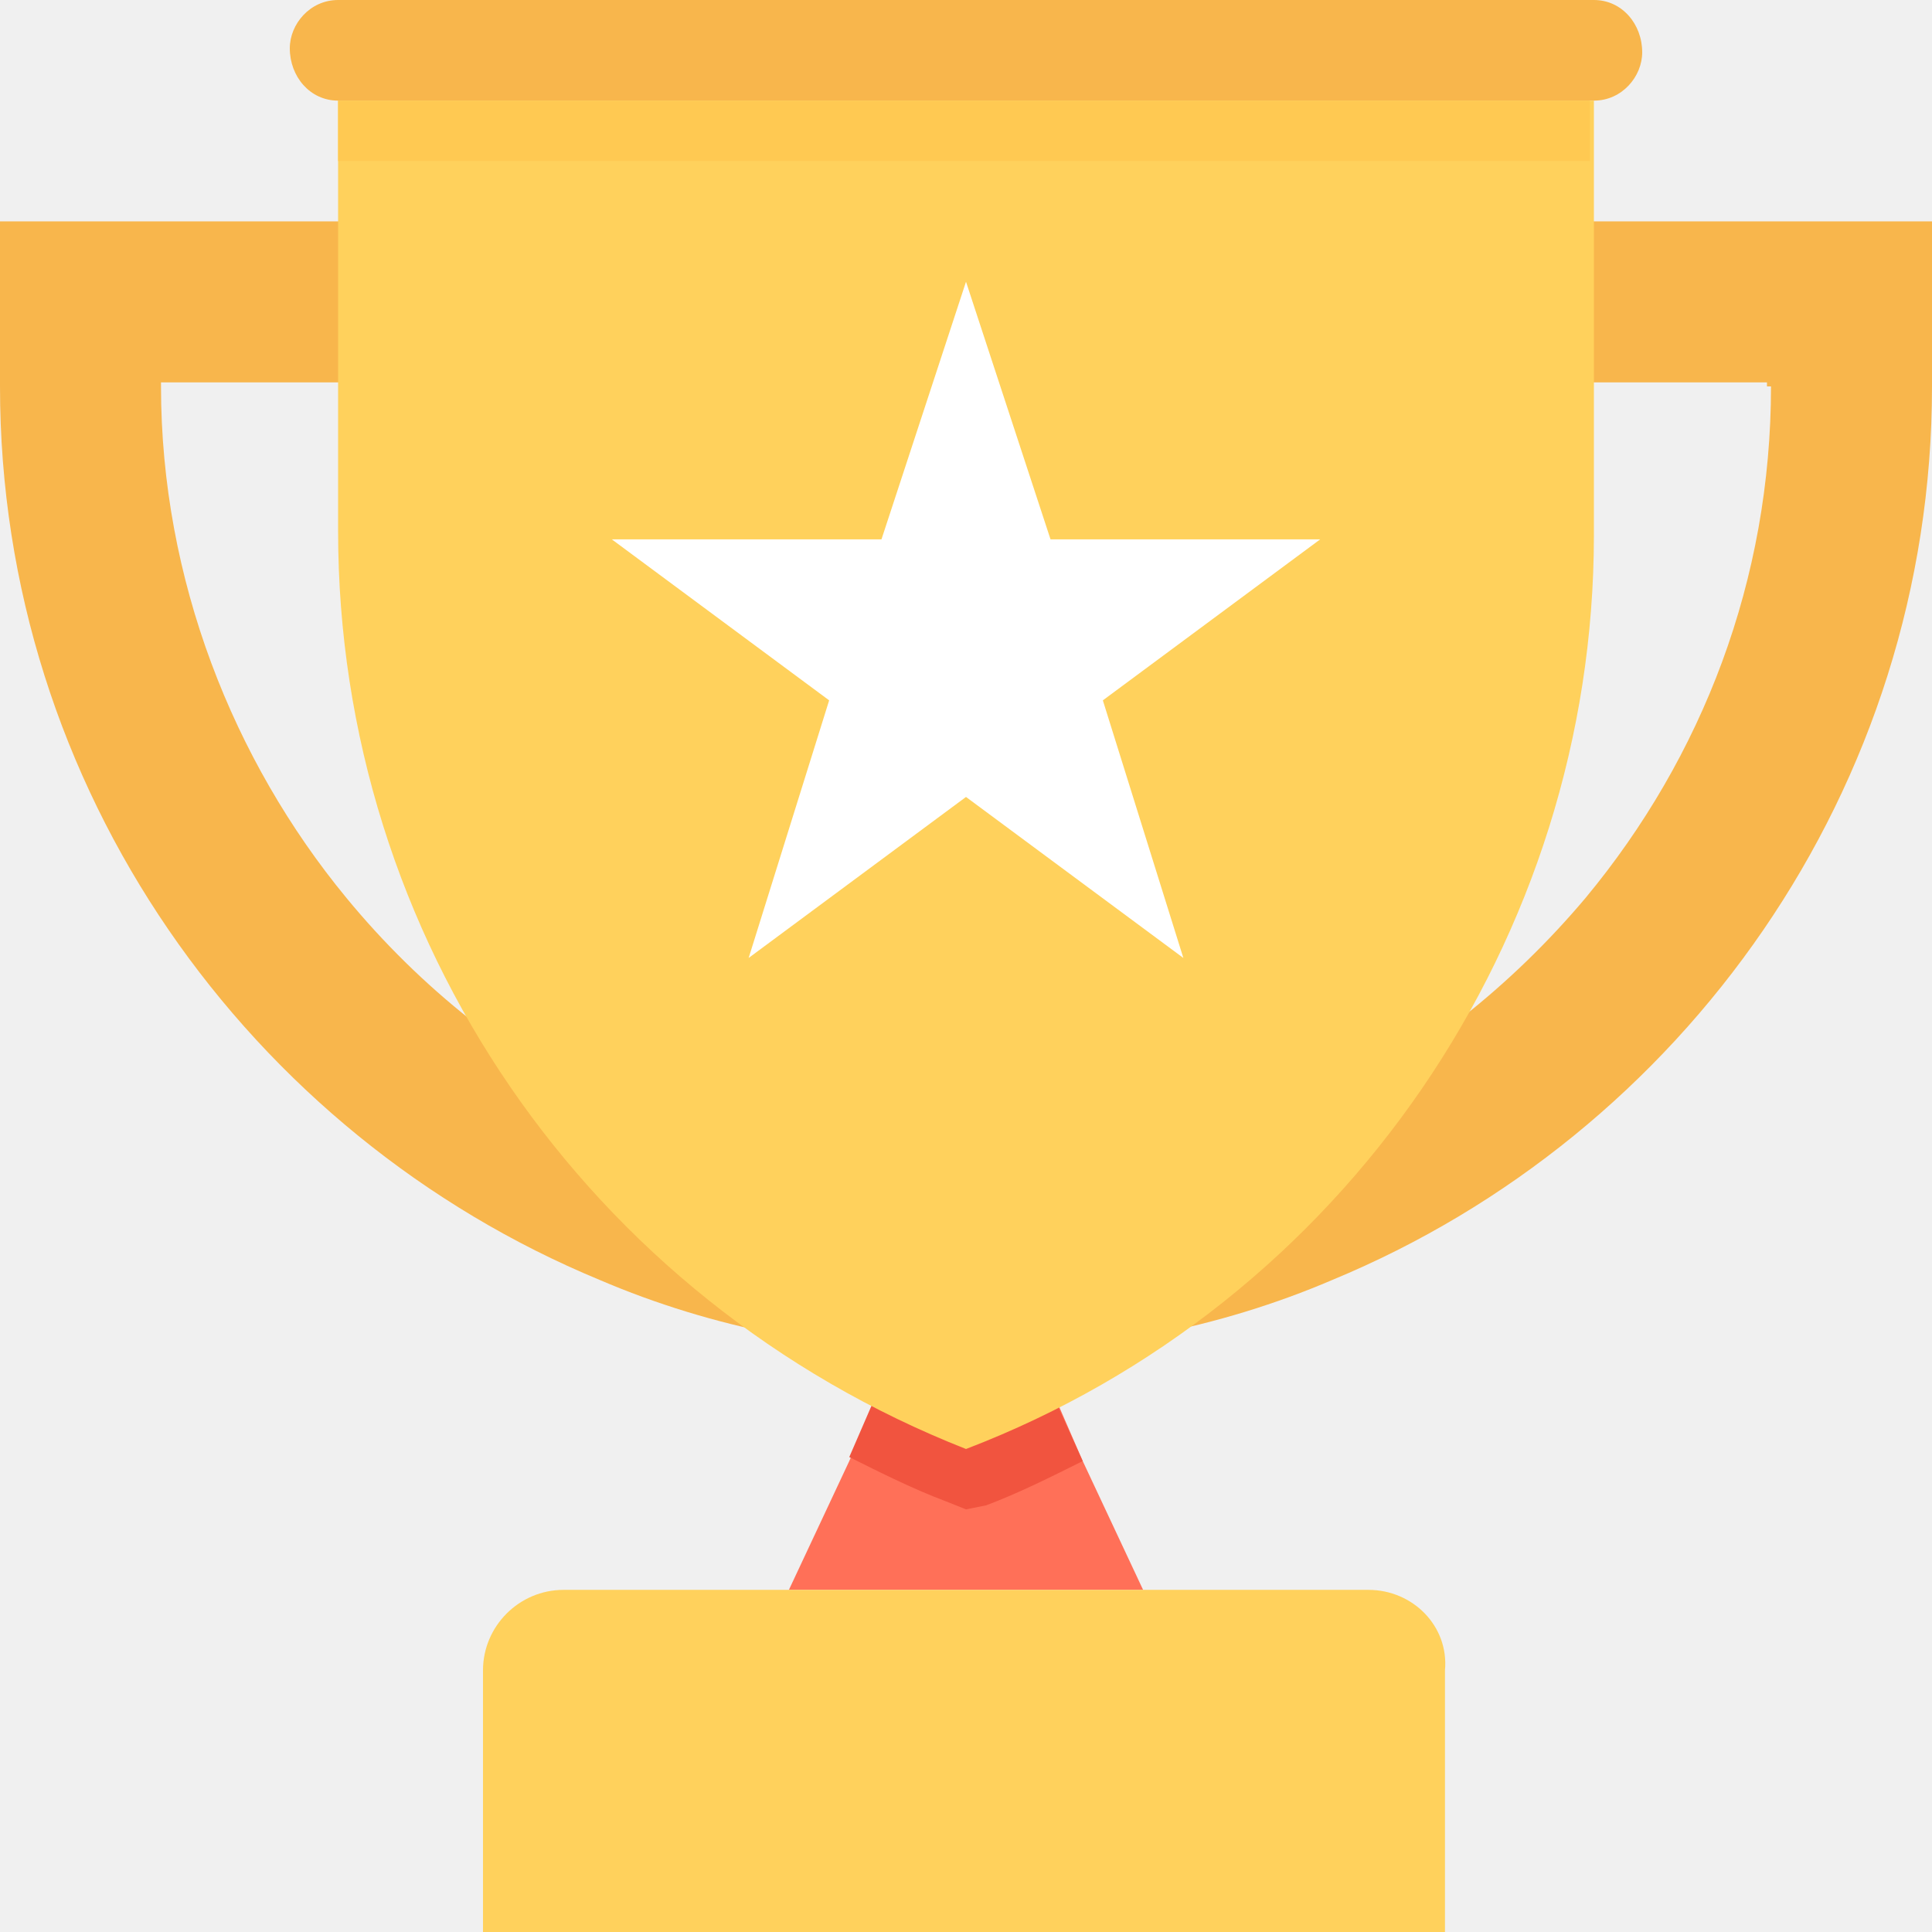
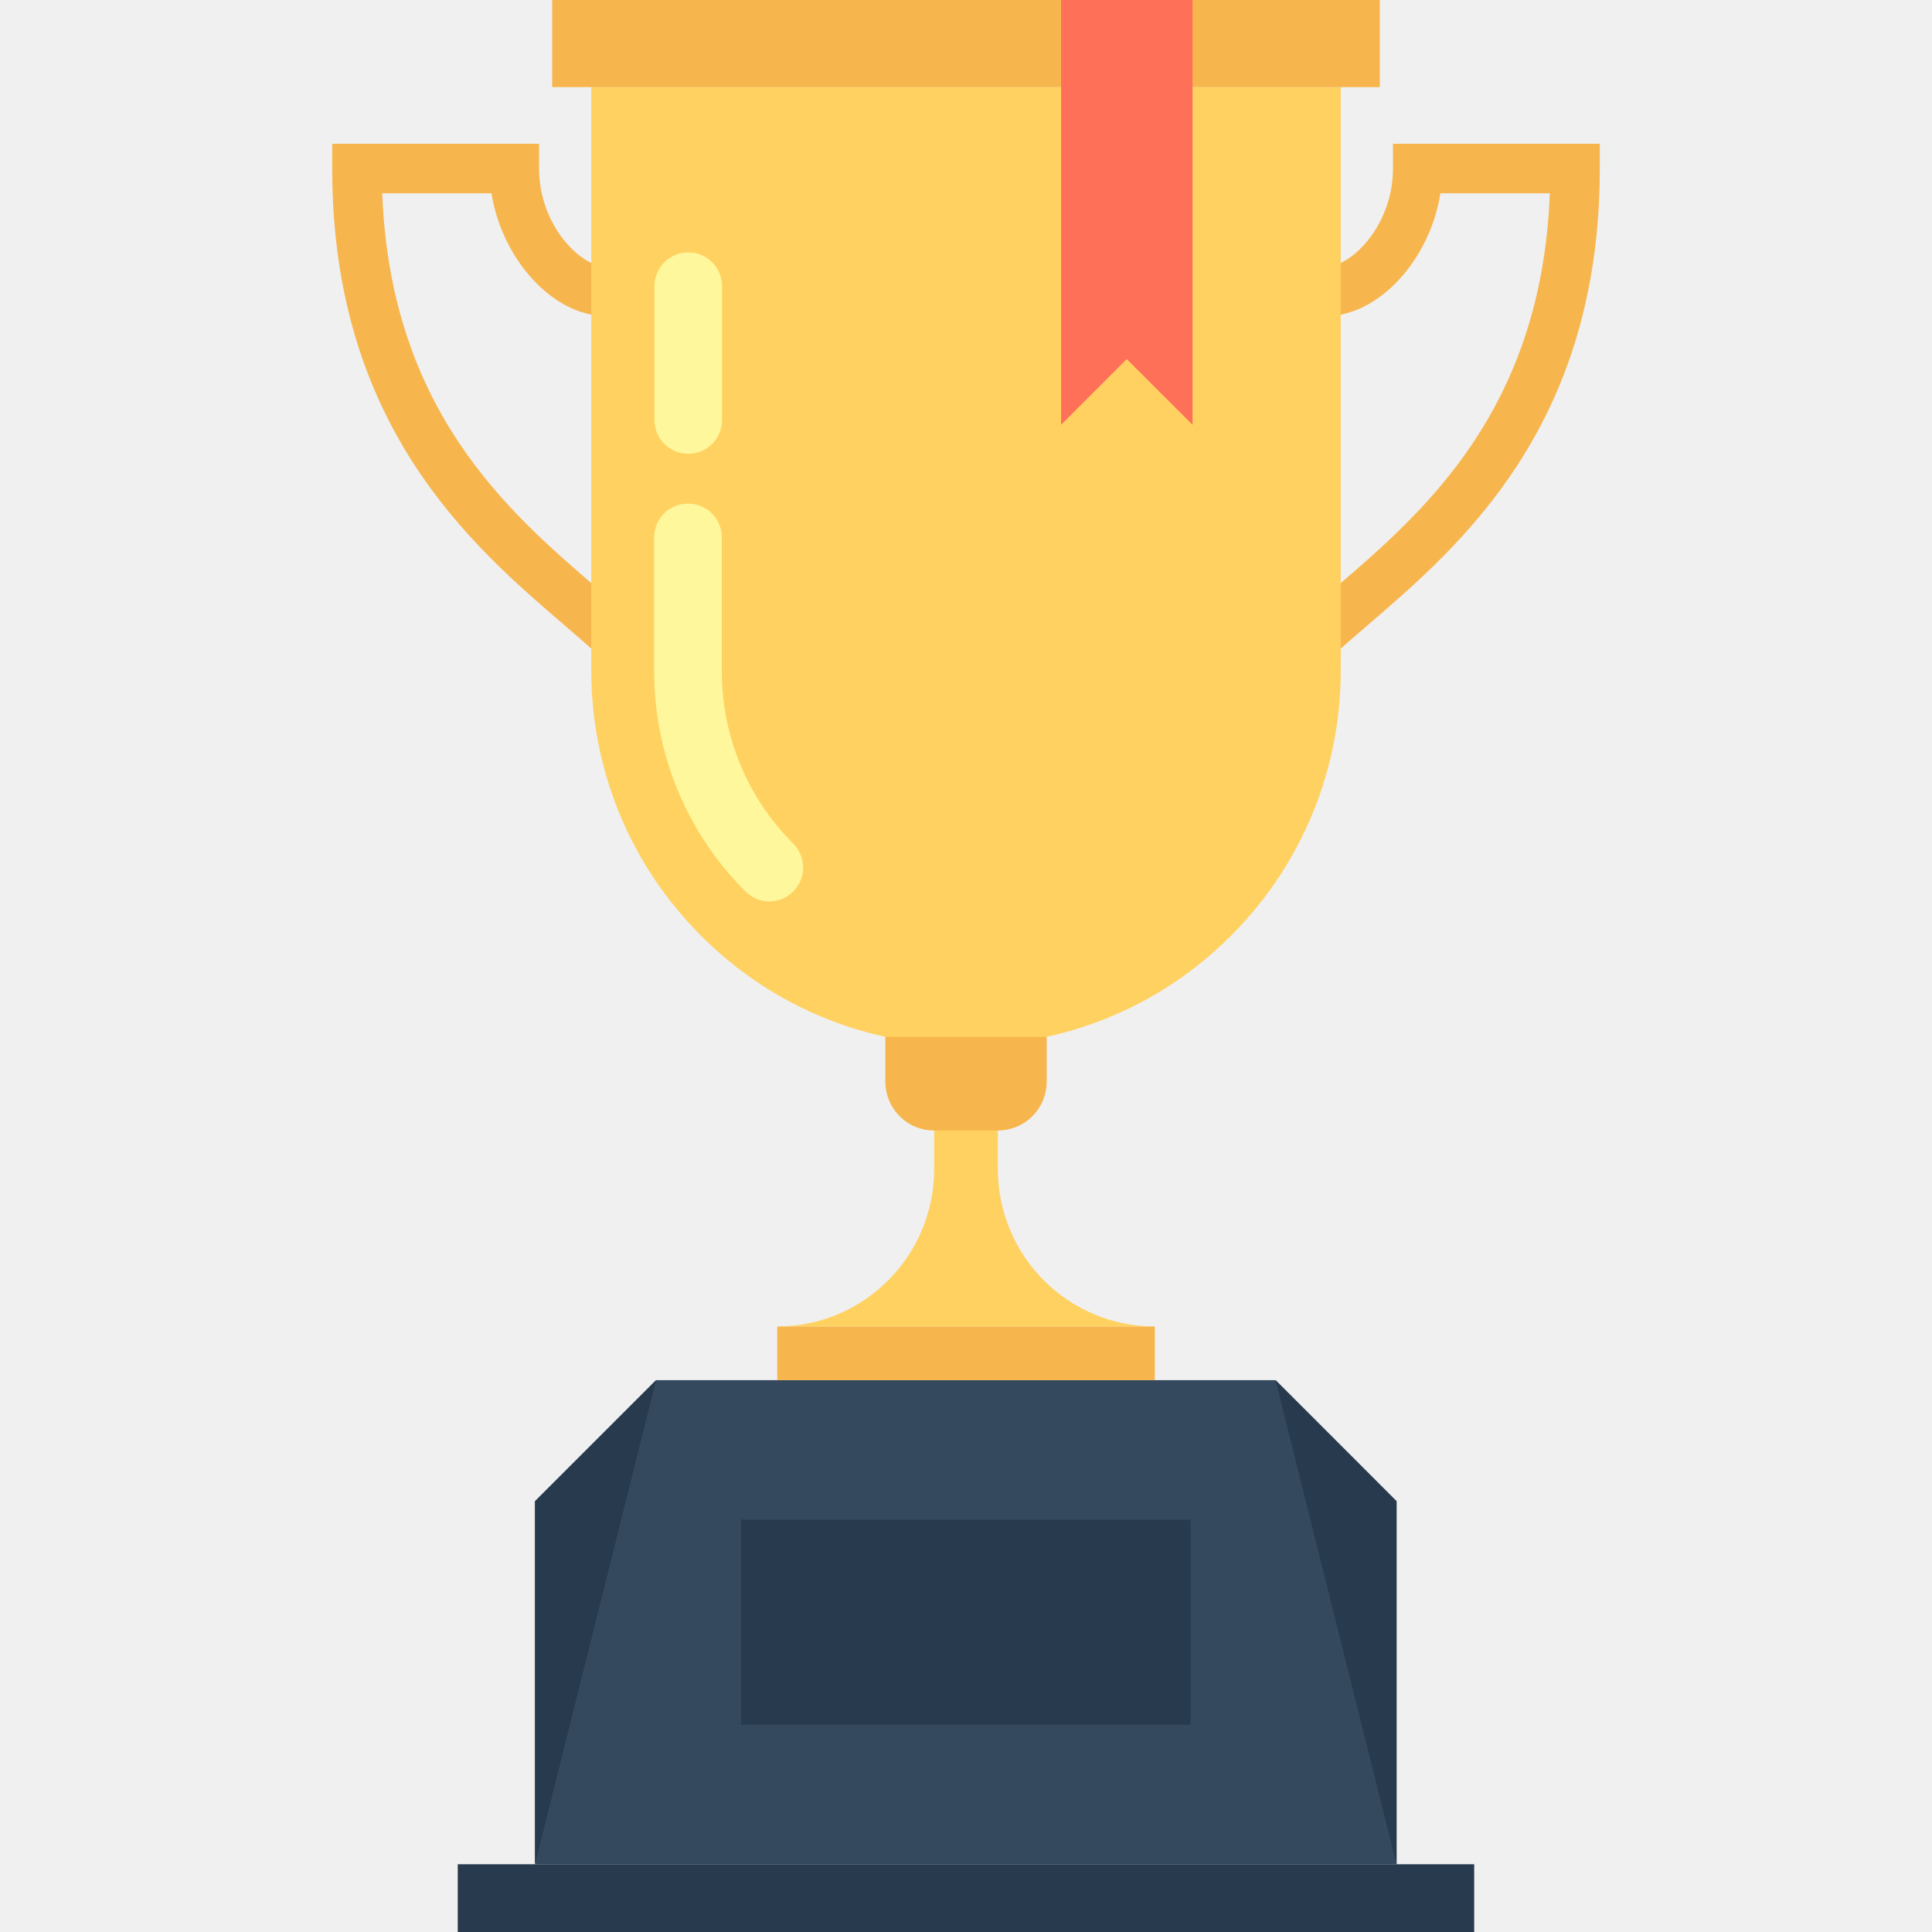
- <svg xmlns="http://www.w3.org/2000/svg" version="1.1" id="Layer_1" x="0px" y="0px" viewBox="0 0 501.551 501.551" style="enable-background:new 0 0 501.551 501.551;" xml:space="preserve">
-   <polygon style="fill:#FF7058;" points="296.751,412.735 204.8,412.735 220.473,379.298 234.057,347.951 267.494,347.951   281.078,379.298 " />
-   <path style="fill:#FFD15C;" d="M355.265,412.735h-208.98c-11.494,0-20.898,9.404-20.898,20.898v67.918h249.731v-67.918  C376.163,422.139,366.759,412.735,355.265,412.735z" />
-   <path style="fill:#F1543F;" d="M281.078,379.298c-8.359,4.18-16.718,8.359-25.078,11.494l-5.224,1.045l-5.225-2.09  c-8.359-3.135-16.718-7.314-25.078-11.494l13.584-31.347h32.392L281.078,379.298z" />
+ <svg xmlns="http://www.w3.org/2000/svg" version="1.1" id="Layer_1" x="0px" y="0px" viewBox="0 0 512.002 512.002" style="enable-background:new 0 0 512.002 512.002;" xml:space="preserve">
+   <polygon style="fill:#34495E;" points="338.045,365.764 173.872,365.764 141.788,397.839 141.788,494.044 370.106,494.044   370.106,397.839 " />
  <g>
-     <path style="fill:#F8B64C;" d="M0,57.469v42.841C0,204.8,64.784,294.661,155.69,332.278c29.257,12.539,61.649,18.808,95.086,18.808   s65.829-6.269,95.086-18.808c90.906-37.616,155.69-127.478,155.69-231.967V57.469H0z M459.755,100.31   c0,50.155-17.763,96.131-48.065,132.702c-38.661,45.975-96.131,76.278-160.914,76.278s-122.253-29.257-160.914-76.278   c-29.257-35.527-48.065-82.547-48.065-132.702v-1.045H458.71v1.045H459.755z" />
-     <path style="fill:#F8B64C;" d="M413.78,0H87.771c-7.314,0-12.539,6.269-12.539,12.539c0,7.314,5.224,13.584,12.539,13.584H413.78   c7.314,0,12.539-6.269,12.539-12.539C426.318,6.269,421.094,0,413.78,0z" />
+     <rect x="196.388" y="402.705" style="fill:#283A4D;" width="119.117" height="54.381" />
+     <polygon style="fill:#283A4D;" points="141.788,397.839 173.872,365.764 141.788,494.044  " />
+     <polygon style="fill:#283A4D;" points="370.106,397.839 338.045,365.764 370.106,494.044  " />
+     <rect x="121.312" y="494.046" style="fill:#283A4D;" width="269.363" height="17.956" />
  </g>
-   <path style="fill:#FFD15C;" d="M413.78,26.122v112.849c0,104.49-64.784,199.576-163.004,237.192  c-98.22-38.661-163.004-132.702-163.004-238.237V26.122H413.78z" />
-   <polygon style="fill:#FFFFFF;" points="250.776,73.143 272.718,140.016 342.727,140.016 286.302,181.812 307.2,248.686   250.776,206.89 194.351,248.686 215.249,181.812 158.824,140.016 228.833,140.016 " />
-   <rect x="87.771" y="26.122" style="fill:#FFC952;" width="324.963" height="15.673" />
+   <g>
+     <path style="fill:#F7B64D;" d="M165.359,208.309l-3.697-12.604c3.417-1,5.482-2.756,6.125-5.222   c0.939-3.751-1.155-9.027-5.251-13.121c-3.739-3.773-8.248-7.622-13.131-11.826c-24.429-20.992-61.368-52.709-61.368-120.875V38.11   h54.822v6.552c0,14.848,10.831,26.027,17.857,26.027v13.1c-14.179,0-27.67-15.056-30.471-32.561h-28.947   c2.205,57.591,33.551,84.514,56.643,104.361c5.13,4.431,9.909,8.521,13.882,12.488c7.482,7.479,10.774,17.318,8.67,25.643   C178.662,200.8,173.324,205.974,165.359,208.309z" />
+     <path style="fill:#F7B64D;" d="M346.645,208.309l3.697-12.604c-3.427-1-5.475-2.756-6.118-5.222   c-0.969-3.751,1.171-9.027,5.243-13.121c3.739-3.773,8.262-7.622,13.152-11.826c24.428-20.992,61.348-52.709,61.348-120.875V38.11   h-54.811v6.552c0,14.848-10.839,26.027-17.865,26.027v13.1c14.188,0,27.67-15.056,30.44-32.561h28.995   c-2.222,57.591-33.56,84.514-56.66,104.361c-5.132,4.431-9.911,8.521-13.875,12.488c-7.492,7.479-10.795,17.318-8.66,25.643   C333.341,200.8,338.688,205.974,346.645,208.309z" />
+   </g>
+   <path style="fill:#FFD160;" d="M355.308,177.804c0,25.414-9.718,50.804-29.111,70.204c-19.355,19.405-44.773,29.078-70.195,29.078  l0,0c-25.423,0-50.83-9.673-70.195-29.078c-19.391-19.4-29.109-44.791-29.109-70.204V23.086h198.61V177.804z" />
+   <g>
+     <path style="fill:#FFF79C;" d="M203.906,238.887c-2.318,0-4.591-0.891-6.361-2.644c-15.59-15.618-24.187-36.347-24.187-58.44   v-35.403c0-4.943,4.009-8.953,8.965-8.953c4.931,0,8.965,4.009,8.965,8.953v35.405c0,17.278,6.714,33.548,18.927,45.761   c3.495,3.5,3.495,9.192-0.005,12.679C208.48,237.996,206.172,238.887,203.906,238.887z" />
+     <path style="fill:#FFF79C;" d="M182.393,120.26c-4.953,0-8.96-4.009-8.96-8.965V75.843c0-4.951,4.009-8.96,8.96-8.96   c4.943,0,8.957,4.009,8.957,8.96v35.453C191.35,116.253,187.337,120.26,182.393,120.26z" />
+   </g>
+   <g>
+     <rect x="146.331" style="fill:#F7B64D;" width="219.341" height="23.086" />
+     <rect x="205.979" y="351.522" style="fill:#F7B64D;" width="100.062" height="14.239" />
+   </g>
+   <path style="fill:#FFD160;" d="M264.441,309.799v-15.37h-16.87v15.37c0,23.013-18.596,41.726-41.597,41.726h100.069  C283.018,351.527,264.441,332.814,264.441,309.799z" />
+   <path style="fill:#F7B64D;" d="M277.393,274.784h-42.774v11.868c0,3.321,1.287,6.632,3.813,9.17  c2.526,2.526,5.821,3.779,9.139,3.779h16.87c3.287,0,6.603-1.251,9.131-3.779c2.524-2.538,3.821-5.849,3.821-9.17L277.393,274.784  L277.393,274.784z" />
+   <polygon style="fill:#FF7059;" points="316.037,0 281.197,0 281.197,112.573 298.602,95.157 316.037,112.573 " />
  <g>
</g>
  <g>
</g>
  <g>
</g>
  <g>
</g>
  <g>
</g>
  <g>
</g>
  <g>
</g>
  <g>
</g>
  <g>
</g>
  <g>
</g>
  <g>
</g>
  <g>
</g>
  <g>
</g>
  <g>
</g>
  <g>
</g>
</svg>
